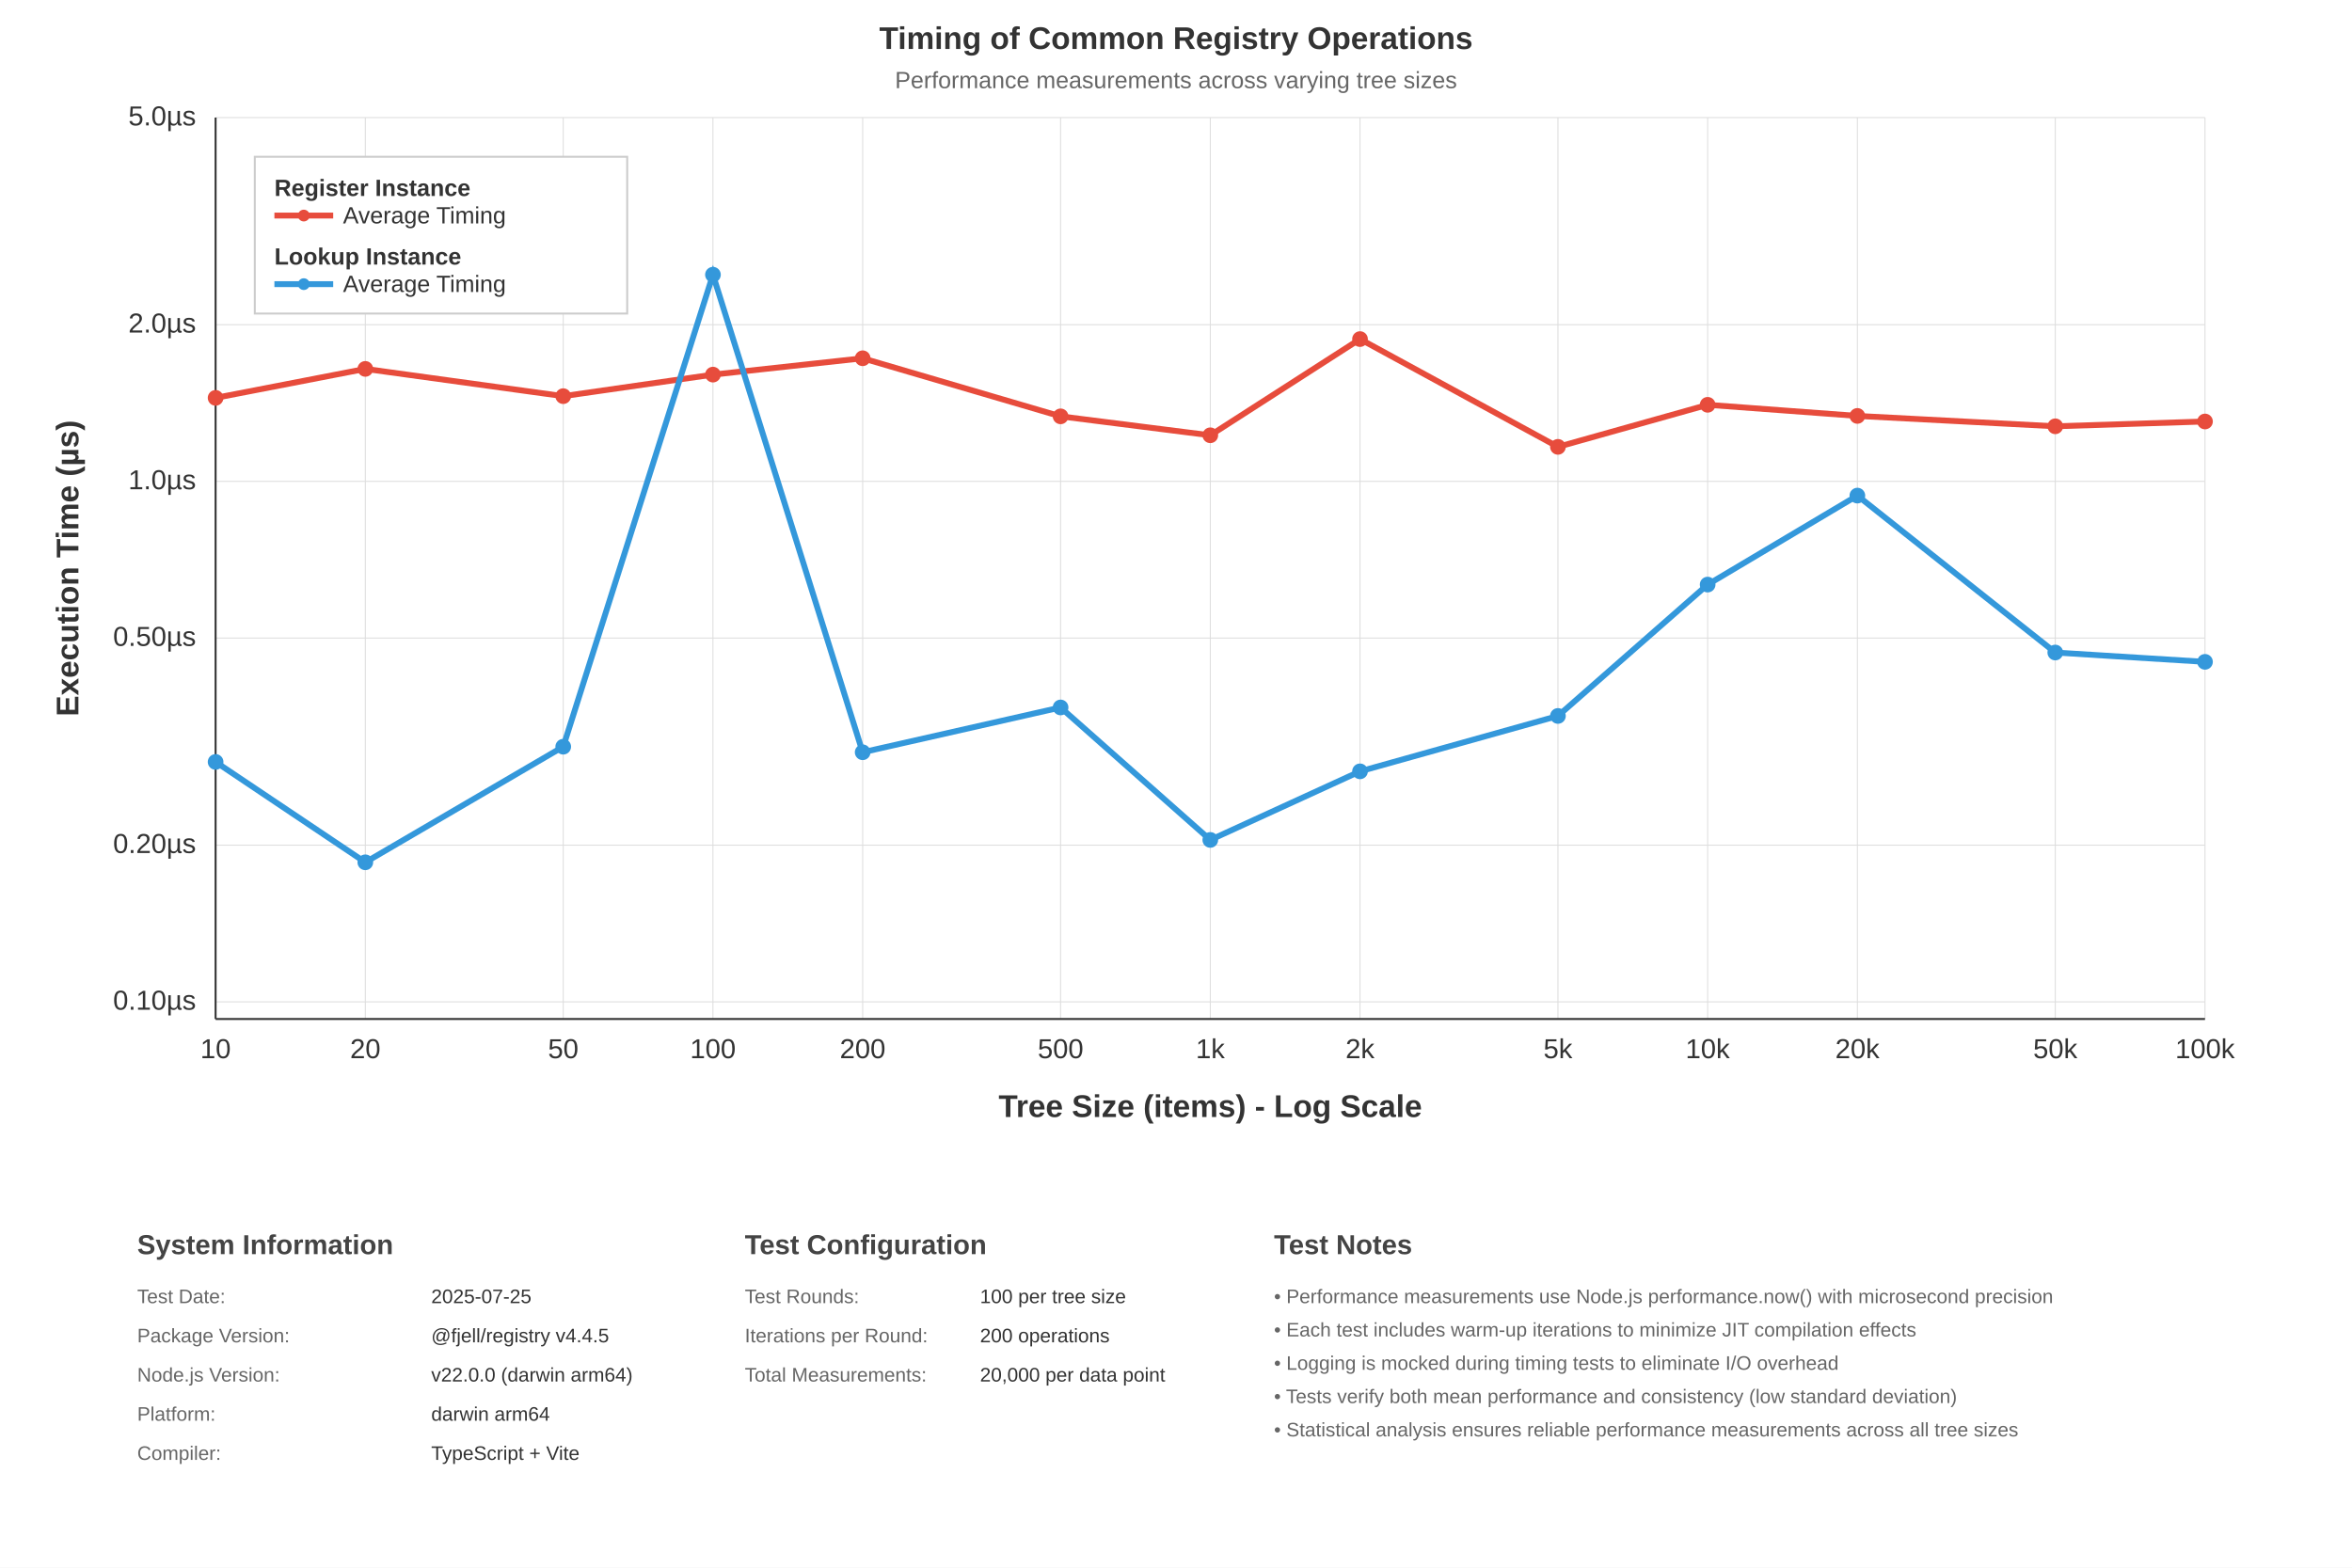
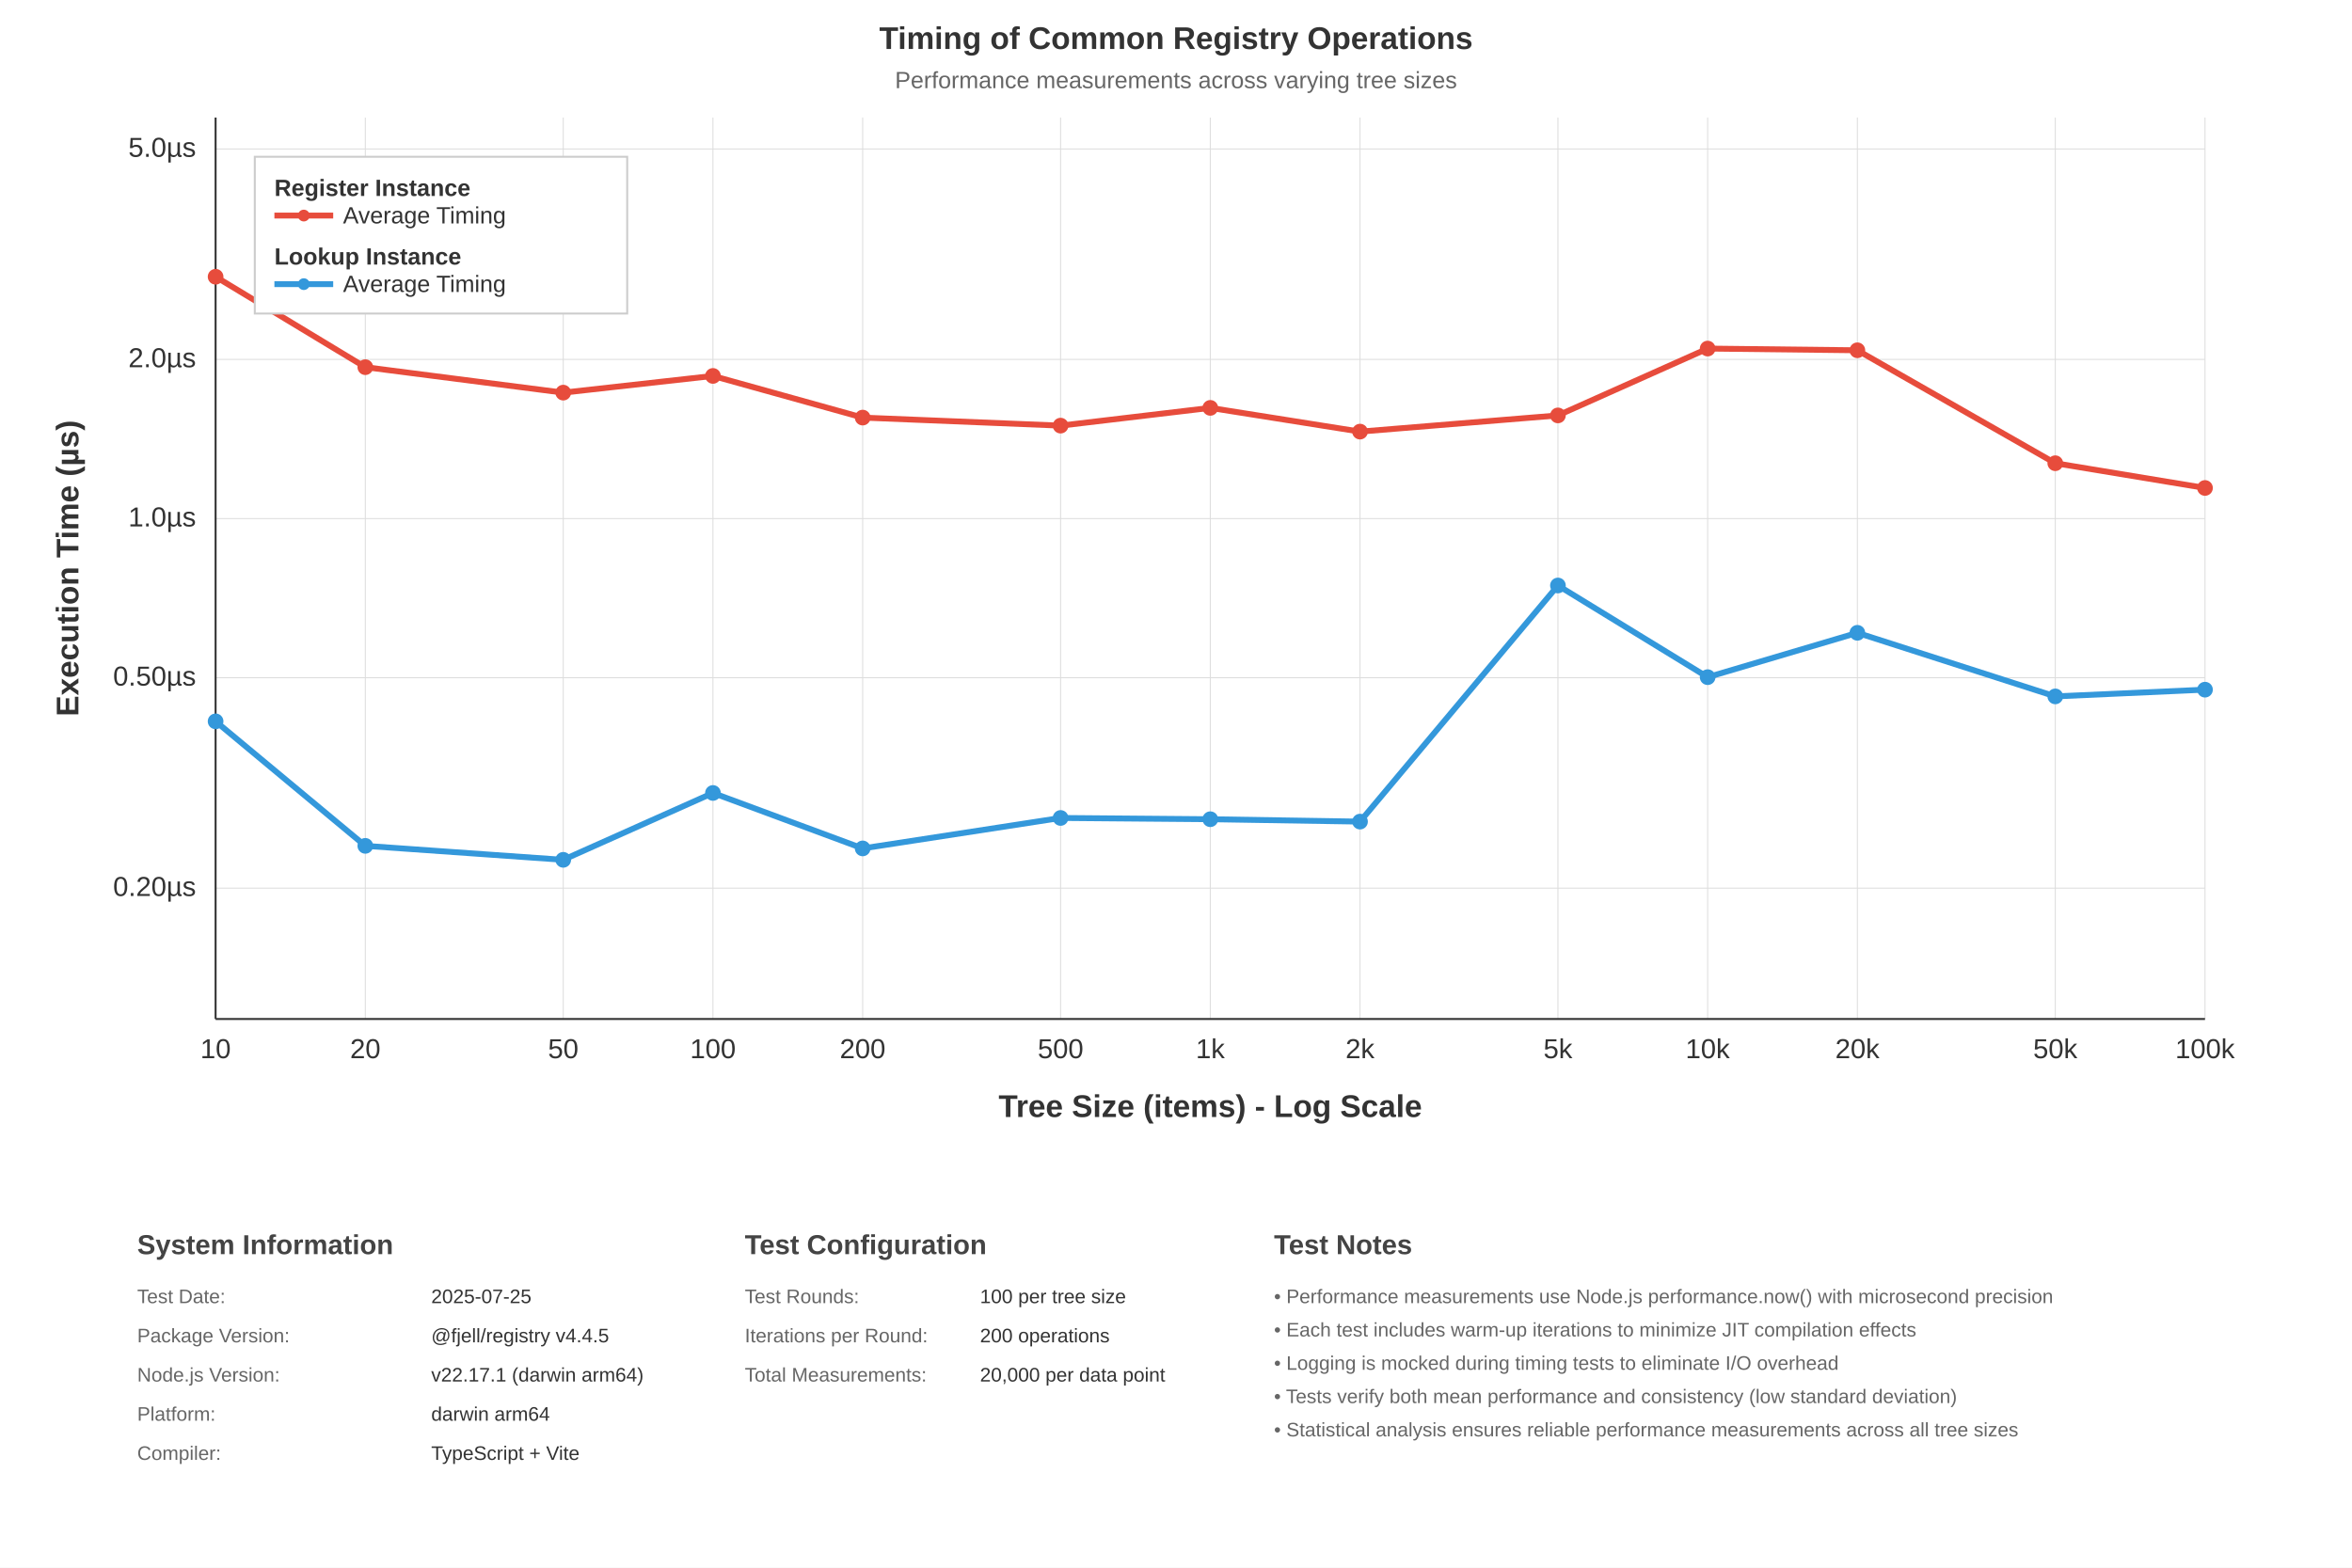
<svg xmlns="http://www.w3.org/2000/svg" width="1200" height="800">
  <style>
    .axis { stroke: #333; stroke-width: 1; }
    .grid { stroke: #ddd; stroke-width: 0.5; }
    .label { font-family: Arial, sans-serif; font-size: 14px; fill: #333; }
    .title { font-family: Arial, sans-serif; font-size: 16px; font-weight: bold; fill: #333; }
    .subtitle { font-family: Arial, sans-serif; font-size: 12px; fill: #666; }
    .register-mean { stroke: #e74c3c; stroke-width: 3; fill: none; }
    .lookup-mean { stroke: #3498db; stroke-width: 3; fill: none; }
    .register-band { fill: rgba(231, 76, 60, 0.2); stroke: #e74c3c; stroke-width: 1; }
    .lookup-band { fill: rgba(52, 152, 219, 0.2); stroke: #3498db; stroke-width: 1; }
    .register-dot { fill: #e74c3c; }
    .lookup-dot { fill: #3498db; }
    .legend { font-family: Arial, sans-serif; font-size: 12px; fill: #333; }
    .axis-title { font-family: Arial, sans-serif; font-size: 16px; font-weight: bold; fill: #333; }
    .metadata-title { font-family: Arial, sans-serif; font-size: 14px; font-weight: bold; fill: #333; }
    .metadata-section { font-family: Arial, sans-serif; font-size: 14px; font-weight: bold; fill: #444; }
    .metadata-label { font-family: Arial, sans-serif; font-size: 10px; fill: #666; }
    .metadata-value { font-family: Arial, sans-serif; font-size: 10px; fill: #333; }
  </style>
  <rect width="1200" height="800" fill="white" />
  <text x="600" y="25" text-anchor="middle" class="title">Timing of Common Registry Operations</text>
  <text x="600" y="45" text-anchor="middle" class="subtitle">Performance measurements across varying tree sizes</text>
  <g transform="translate(110,60)">
-     <line x1="0" y1="451.254" x2="1015" y2="451.254" class="grid" />
-     <text x="-10" y="455.254" text-anchor="end" class="label">0.10µs</text>
-     <line x1="0" y1="371.299" x2="1015" y2="371.299" class="grid" />
-     <text x="-10" y="375.299" text-anchor="end" class="label">0.20µs</text>
-     <line x1="0" y1="265.604" x2="1015" y2="265.604" class="grid" />
-     <text x="-10" y="269.604" text-anchor="end" class="label">0.50µs</text>
-     <line x1="0" y1="185.65" x2="1015" y2="185.65" class="grid" />
-     <text x="-10" y="189.65" text-anchor="end" class="label">1.0µs</text>
-     <line x1="0" y1="105.695" x2="1015" y2="105.695" class="grid" />
-     <text x="-10" y="109.695" text-anchor="end" class="label">2.0µs</text>
-     <line x1="0" y1="0" x2="1015" y2="0" class="grid" />
-     <text x="-10" y="4" text-anchor="end" class="label">5.0µs</text>
+     <line x1="0" y1="393.229" x2="1015" y2="393.229" class="grid" />
+     <text x="-10" y="397.229" text-anchor="end" class="label">0.20µs</text>
+     <line x1="0" y1="285.852" x2="1015" y2="285.852" class="grid" />
+     <text x="-10" y="289.852" text-anchor="end" class="label">0.50µs</text>
+     <line x1="0" y1="204.625" x2="1015" y2="204.625" class="grid" />
+     <text x="-10" y="208.625" text-anchor="end" class="label">1.0µs</text>
+     <line x1="0" y1="123.398" x2="1015" y2="123.398" class="grid" />
+     <text x="-10" y="127.398" text-anchor="end" class="label">2.0µs</text>
+     <line x1="0" y1="16.022" x2="1015" y2="16.022" class="grid" />
+     <text x="-10" y="20.022" text-anchor="end" class="label">5.0µs</text>
    <line x1="0" y1="0" x2="0" y2="460" class="grid" />
    <text x="0" y="480" text-anchor="middle" class="label">10</text>
    <line x1="76.386" y1="0" x2="76.386" y2="460" class="grid" />
    <text x="76.386" y="480" text-anchor="middle" class="label">20</text>
    <line x1="177.364" y1="0" x2="177.364" y2="460" class="grid" />
    <text x="177.364" y="480" text-anchor="middle" class="label">50</text>
    <line x1="253.75" y1="0" x2="253.75" y2="460" class="grid" />
    <text x="253.75" y="480" text-anchor="middle" class="label">100</text>
    <line x1="330.136" y1="0" x2="330.136" y2="460" class="grid" />
    <text x="330.136" y="480" text-anchor="middle" class="label">200</text>
    <line x1="431.114" y1="0" x2="431.114" y2="460" class="grid" />
    <text x="431.114" y="480" text-anchor="middle" class="label">500</text>
    <line x1="507.5" y1="0" x2="507.5" y2="460" class="grid" />
    <text x="507.5" y="480" text-anchor="middle" class="label">1k</text>
    <line x1="583.886" y1="0" x2="583.886" y2="460" class="grid" />
    <text x="583.886" y="480" text-anchor="middle" class="label">2k</text>
    <line x1="684.864" y1="0" x2="684.864" y2="460" class="grid" />
    <text x="684.864" y="480" text-anchor="middle" class="label">5k</text>
    <line x1="761.25" y1="0" x2="761.25" y2="460" class="grid" />
    <text x="761.25" y="480" text-anchor="middle" class="label">10k</text>
    <line x1="837.636" y1="0" x2="837.636" y2="460" class="grid" />
    <text x="837.636" y="480" text-anchor="middle" class="label">20k</text>
    <line x1="938.614" y1="0" x2="938.614" y2="460" class="grid" />
    <text x="938.614" y="480" text-anchor="middle" class="label">50k</text>
    <line x1="1015" y1="0" x2="1015" y2="460" class="grid" />
    <text x="1015" y="480" text-anchor="middle" class="label">100k</text>
    <line x1="0" y1="0" x2="0" y2="460" class="axis" />
    <line x1="0" y1="460" x2="1015" y2="460" class="axis" />
    <text x="507.5" y="510" text-anchor="middle" class="axis-title">Tree Size (items) - Log Scale</text>
    <text transform="rotate(-90,-70,230)" x="-70" y="230" text-anchor="middle" class="axis-title">Execution Time (µs)</text>
-     <path d="M 0 143.037 L 76.386 128.25 L 177.364 142.161 L 253.75 131.17 L 330.136 122.827 L 431.114 152.468 L 507.5 162.13 L 583.886 113.036 L 684.864 168.034 L 761.25 146.578 L 837.636 152.247 L 938.614 157.542 L 1015 155.088" class="register-mean" />
-     <path d="M 0 328.819 L 76.386 380.045 L 177.364 321.042 L 253.75 80.182 L 330.136 323.888 L 431.114 301.02 L 507.5 368.618 L 583.886 333.624 L 684.864 305.352 L 761.25 238.321 L 837.636 192.906 L 938.614 272.988 L 1015 277.744" class="lookup-mean" />
-     <circle cx="0" cy="143.037" r="4" class="register-dot" />
-     <circle cx="76.386" cy="128.25" r="4" class="register-dot" />
-     <circle cx="177.364" cy="142.161" r="4" class="register-dot" />
-     <circle cx="253.75" cy="131.17" r="4" class="register-dot" />
-     <circle cx="330.136" cy="122.827" r="4" class="register-dot" />
-     <circle cx="431.114" cy="152.468" r="4" class="register-dot" />
-     <circle cx="507.5" cy="162.13" r="4" class="register-dot" />
-     <circle cx="583.886" cy="113.036" r="4" class="register-dot" />
-     <circle cx="684.864" cy="168.034" r="4" class="register-dot" />
-     <circle cx="761.25" cy="146.578" r="4" class="register-dot" />
-     <circle cx="837.636" cy="152.247" r="4" class="register-dot" />
-     <circle cx="938.614" cy="157.542" r="4" class="register-dot" />
-     <circle cx="1015" cy="155.088" r="4" class="register-dot" />
-     <circle cx="0" cy="328.819" r="4" class="lookup-dot" />
-     <circle cx="76.386" cy="380.045" r="4" class="lookup-dot" />
-     <circle cx="177.364" cy="321.042" r="4" class="lookup-dot" />
-     <circle cx="253.75" cy="80.182" r="4" class="lookup-dot" />
-     <circle cx="330.136" cy="323.888" r="4" class="lookup-dot" />
-     <circle cx="431.114" cy="301.02" r="4" class="lookup-dot" />
-     <circle cx="507.5" cy="368.618" r="4" class="lookup-dot" />
-     <circle cx="583.886" cy="333.624" r="4" class="lookup-dot" />
-     <circle cx="684.864" cy="305.352" r="4" class="lookup-dot" />
-     <circle cx="761.25" cy="238.321" r="4" class="lookup-dot" />
-     <circle cx="837.636" cy="192.906" r="4" class="lookup-dot" />
-     <circle cx="938.614" cy="272.988" r="4" class="lookup-dot" />
-     <circle cx="1015" cy="277.744" r="4" class="lookup-dot" />
+     <path d="M 0 81.227 L 76.386 127.371 L 177.364 140.364 L 253.75 131.841 L 330.136 153.101 L 431.114 157.203 L 507.5 148.143 L 583.886 160.256 L 684.864 151.991 L 761.25 117.877 L 837.636 118.751 L 938.614 176.389 L 1015 189.012" class="register-mean" />
+     <path d="M 0 308.112 L 76.386 371.647 L 177.364 378.773 L 253.75 344.653 L 330.136 372.953 L 431.114 357.413 L 507.5 358.053 L 583.886 359.271 L 684.864 238.782 L 761.25 285.56 L 837.636 262.929 L 938.614 295.377 L 1015 291.94" class="lookup-mean" />
+     <circle cx="0" cy="81.227" r="4" class="register-dot" />
+     <circle cx="76.386" cy="127.371" r="4" class="register-dot" />
+     <circle cx="177.364" cy="140.364" r="4" class="register-dot" />
+     <circle cx="253.75" cy="131.841" r="4" class="register-dot" />
+     <circle cx="330.136" cy="153.101" r="4" class="register-dot" />
+     <circle cx="431.114" cy="157.203" r="4" class="register-dot" />
+     <circle cx="507.5" cy="148.143" r="4" class="register-dot" />
+     <circle cx="583.886" cy="160.256" r="4" class="register-dot" />
+     <circle cx="684.864" cy="151.991" r="4" class="register-dot" />
+     <circle cx="761.25" cy="117.877" r="4" class="register-dot" />
+     <circle cx="837.636" cy="118.751" r="4" class="register-dot" />
+     <circle cx="938.614" cy="176.389" r="4" class="register-dot" />
+     <circle cx="1015" cy="189.012" r="4" class="register-dot" />
+     <circle cx="0" cy="308.112" r="4" class="lookup-dot" />
+     <circle cx="76.386" cy="371.647" r="4" class="lookup-dot" />
+     <circle cx="177.364" cy="378.773" r="4" class="lookup-dot" />
+     <circle cx="253.75" cy="344.653" r="4" class="lookup-dot" />
+     <circle cx="330.136" cy="372.953" r="4" class="lookup-dot" />
+     <circle cx="431.114" cy="357.413" r="4" class="lookup-dot" />
+     <circle cx="507.5" cy="358.053" r="4" class="lookup-dot" />
+     <circle cx="583.886" cy="359.271" r="4" class="lookup-dot" />
+     <circle cx="684.864" cy="238.782" r="4" class="lookup-dot" />
+     <circle cx="761.25" cy="285.56" r="4" class="lookup-dot" />
+     <circle cx="837.636" cy="262.929" r="4" class="lookup-dot" />
+     <circle cx="938.614" cy="295.377" r="4" class="lookup-dot" />
+     <circle cx="1015" cy="291.94" r="4" class="lookup-dot" />
    <g transform="translate(20, 20)">
      <rect x="0" y="0" width="190" height="80" fill="white" stroke="#ccc" stroke-width="1" />
      <text x="10" y="20" class="legend" font-weight="bold">Register Instance</text>
      <line x1="10" y1="30" x2="40" y2="30" class="register-mean" />
      <circle cx="25" cy="30" r="3" class="register-dot" />
      <text x="45" y="34" class="legend">Average Timing</text>
      <text x="10" y="55" class="legend" font-weight="bold">Lookup Instance</text>
      <line x1="10" y1="65" x2="40" y2="65" class="lookup-mean" />
      <circle cx="25" cy="65" r="3" class="lookup-dot" />
      <text x="45" y="69" class="legend">Average Timing</text>
    </g>
  </g>
  <g transform="translate(50, 620)">
    <g transform="translate(20, 20)">
      <text x="0" y="0" class="metadata-section">System Information</text>
      <text x="0" y="25" class="metadata-label">Test Date:</text>
      <text x="150" y="25" class="metadata-value">2025-07-25</text>
      <text x="0" y="45" class="metadata-label">Package Version:</text>
      <text x="150" y="45" class="metadata-value">@fjell/registry v4.4.5</text>
      <text x="0" y="65" class="metadata-label">Node.js Version:</text>
-       <text x="150" y="65" class="metadata-value">v22.0.0 (darwin arm64)</text>
+       <text x="150" y="65" class="metadata-value">v22.17.1 (darwin arm64)</text>
      <text x="0" y="85" class="metadata-label">Platform:</text>
      <text x="150" y="85" class="metadata-value">darwin arm64</text>
      <text x="0" y="105" class="metadata-label">Compiler:</text>
      <text x="150" y="105" class="metadata-value">TypeScript + Vite</text>
    </g>
    <g transform="translate(330, 20)">
      <text x="0" y="0" class="metadata-section">Test Configuration</text>
      <text x="0" y="25" class="metadata-label">Test Rounds:</text>
      <text x="120" y="25" class="metadata-value">100 per tree size</text>
      <text x="0" y="45" class="metadata-label">Iterations per Round:</text>
      <text x="120" y="45" class="metadata-value">200 operations</text>
      <text x="0" y="65" class="metadata-label">Total Measurements:</text>
      <text x="120" y="65" class="metadata-value">20,000 per data point</text>
    </g>
    <g transform="translate(600, 20)">
      <text x="0" y="0" class="metadata-section">Test Notes</text>
      <text x="0" y="25" class="metadata-label">• Performance measurements use Node.js performance.now() with microsecond precision</text>
      <text x="0" y="42" class="metadata-label">• Each test includes warm-up iterations to minimize JIT compilation effects</text>
      <text x="0" y="59" class="metadata-label">• Logging is mocked during timing tests to eliminate I/O overhead</text>
      <text x="0" y="76" class="metadata-label">• Tests verify both mean performance and consistency (low standard deviation)</text>
      <text x="0" y="93" class="metadata-label">• Statistical analysis ensures reliable performance measurements across all tree sizes</text>
    </g>
  </g>
</svg>
